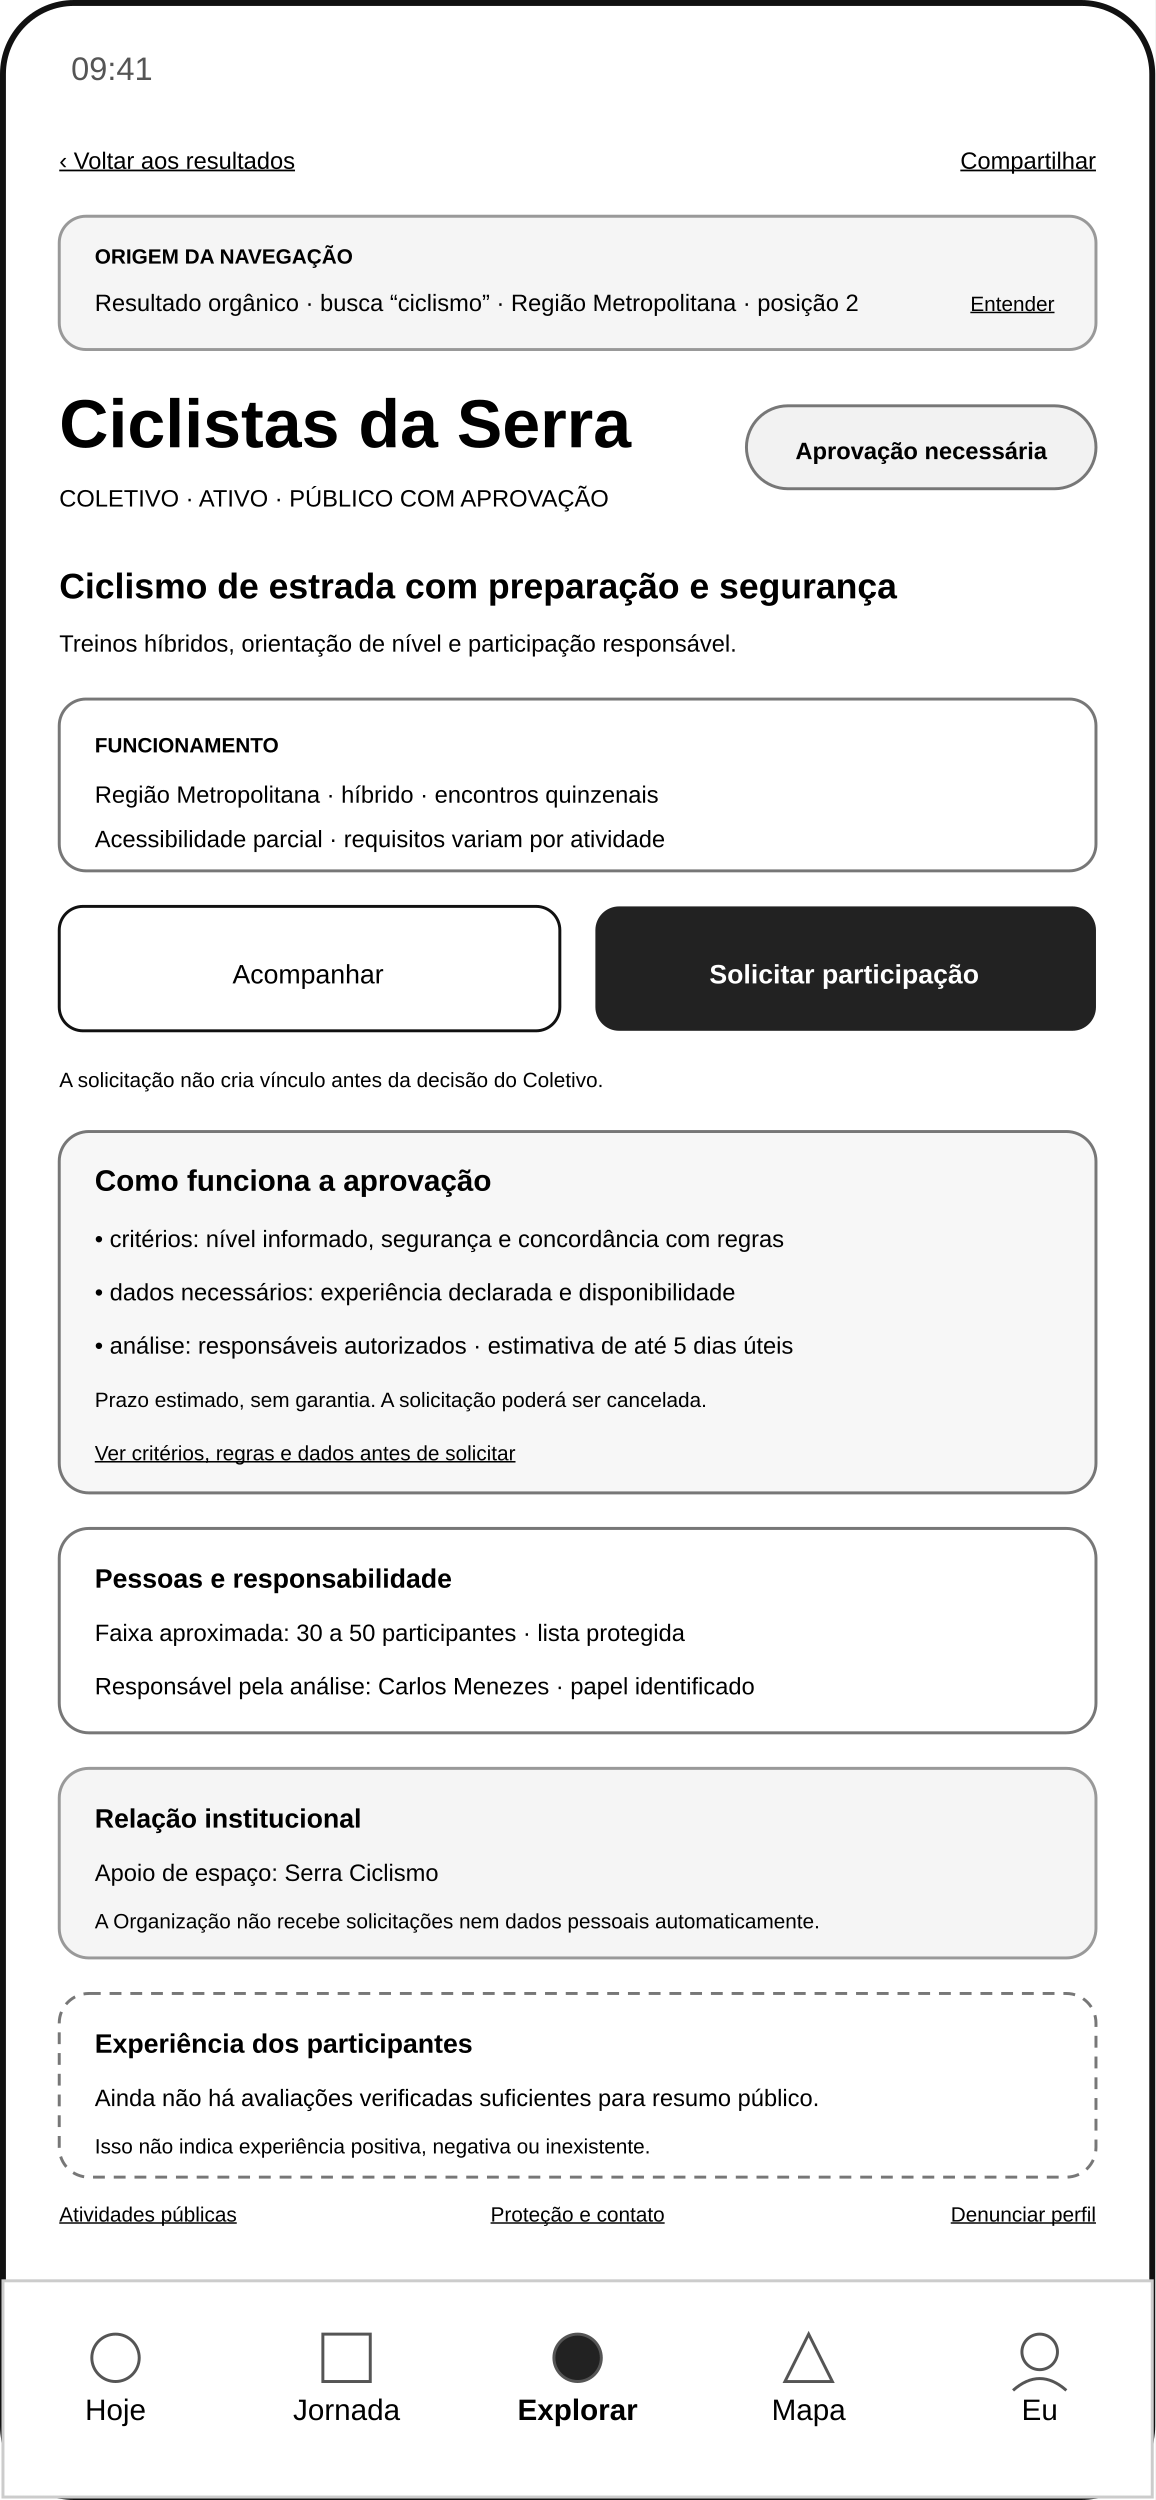
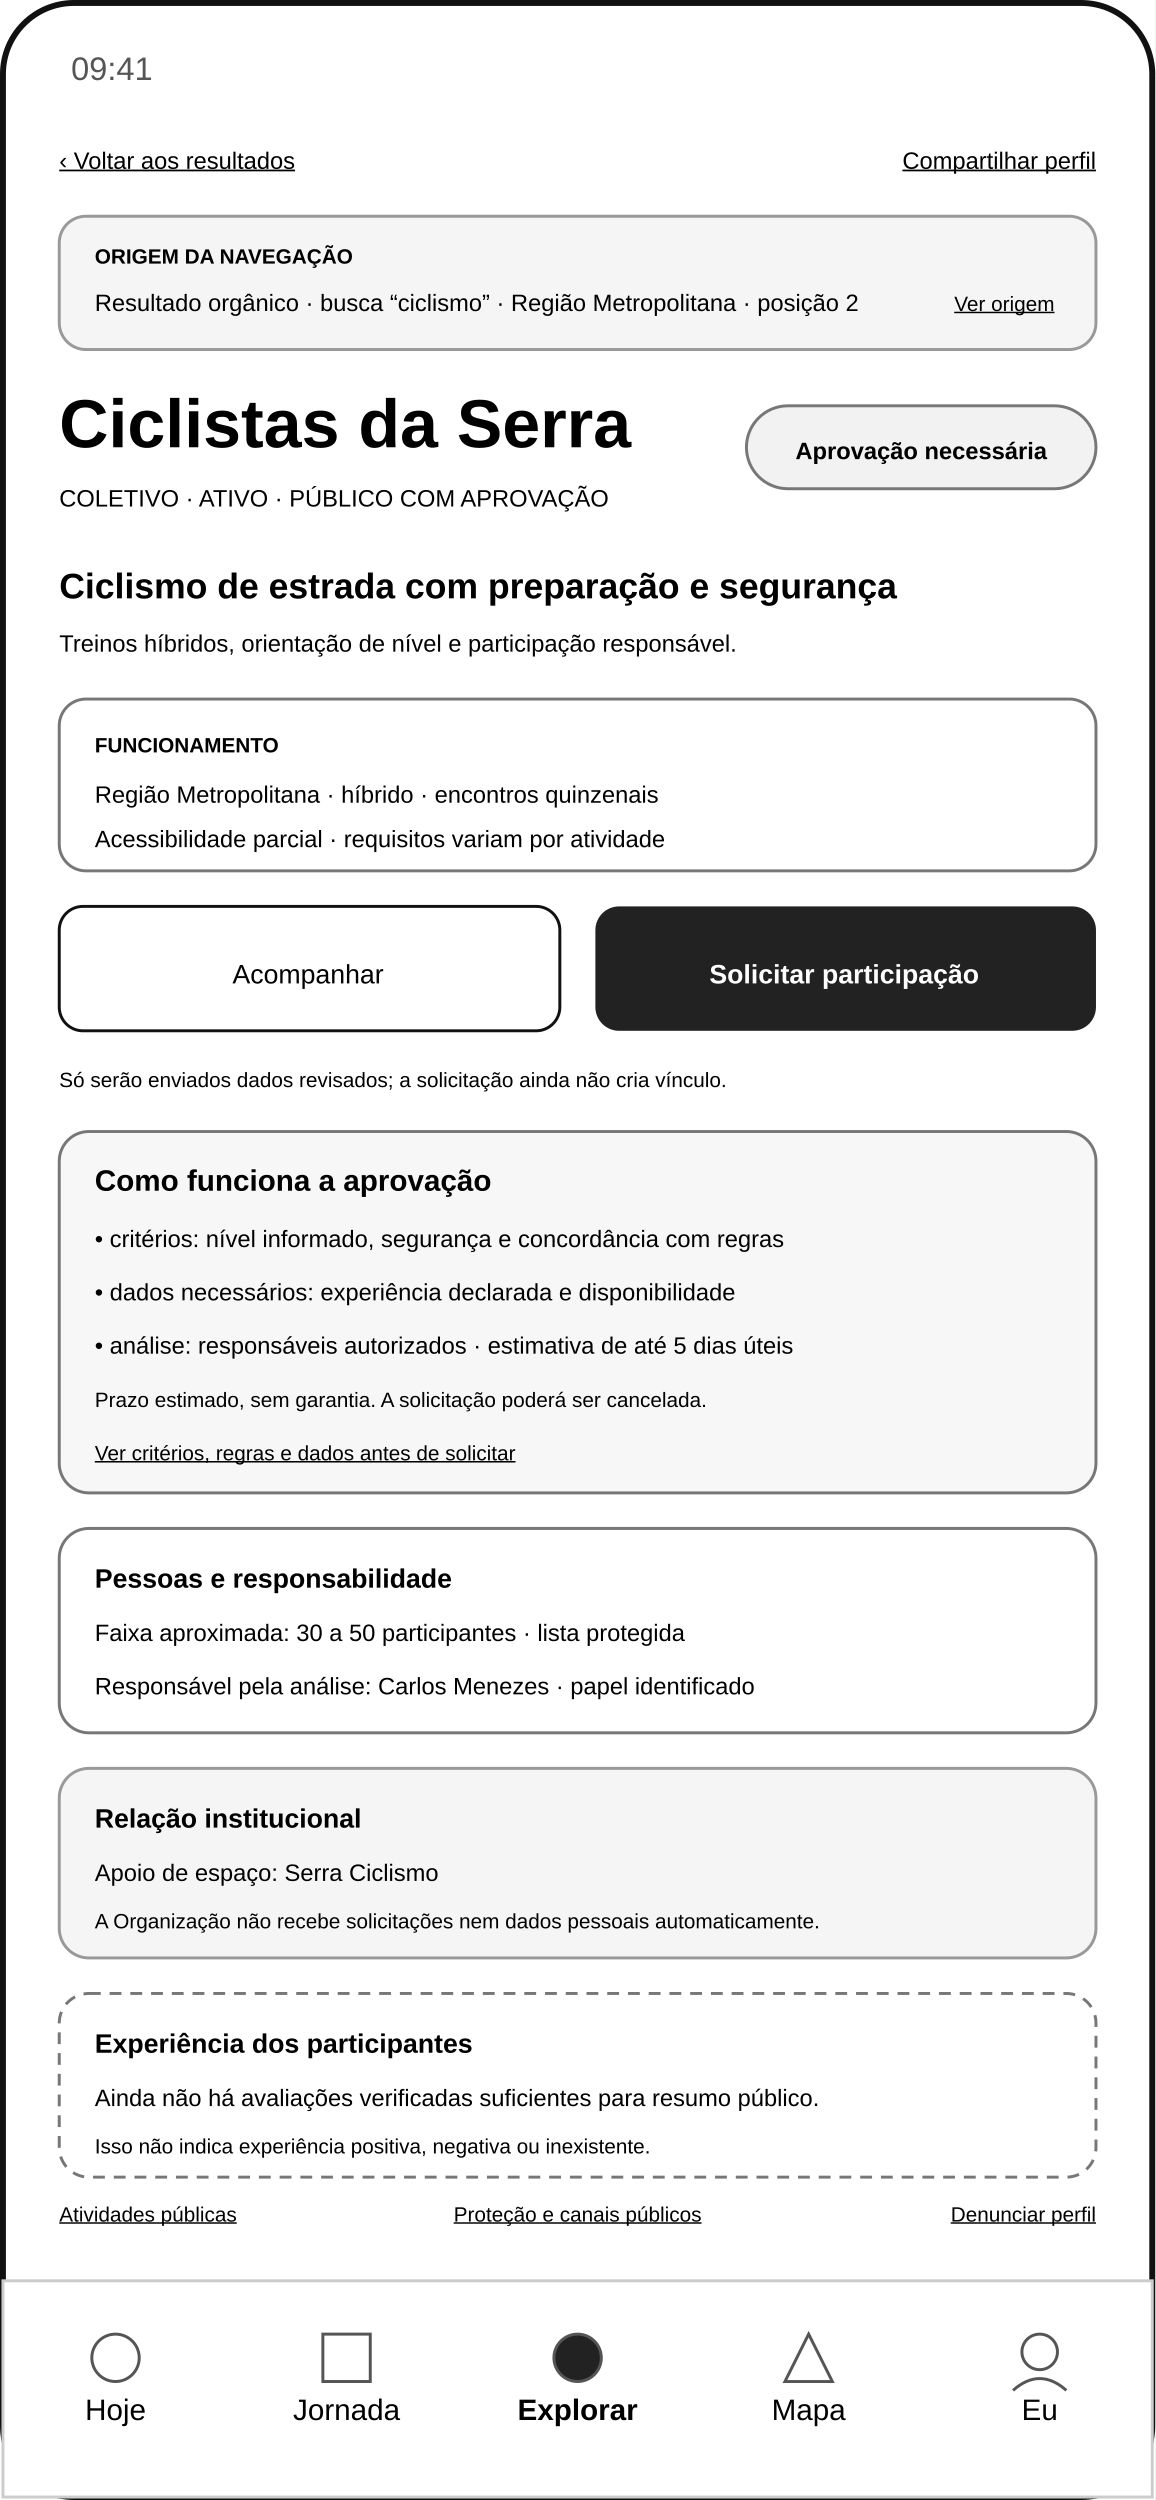
<svg xmlns="http://www.w3.org/2000/svg" width="390" height="844" viewBox="0 0 390 844" role="img" aria-labelledby="title desc">
  <rect width="390" height="844" fill="#ffffff" />
  <rect x="1" y="1" width="388" height="842" rx="24" fill="none" stroke="#111111" stroke-width="2" />
  <text x="24" y="27" font-family="Arial, sans-serif" font-size="11" fill="#555555">09:41</text>
  <text x="20" y="57" font-family="Arial, sans-serif" font-size="8" text-decoration="underline">‹ Voltar aos resultados</text>
-   <text x="370" y="57" text-anchor="end" font-family="Arial, sans-serif" font-size="8" text-decoration="underline">Compartilhar</text>
+   <text x="370" y="57" text-anchor="end" font-family="Arial, sans-serif" font-size="8" text-decoration="underline">Compartilhar perfil</text>
  <rect x="20" y="73" width="350" height="45" rx="9" fill="#f5f5f5" stroke="#999999" />
  <text x="32" y="89" font-family="Arial, sans-serif" font-size="7" font-weight="700">ORIGEM DA NAVEGAÇÃO</text>
  <text x="32" y="105" font-family="Arial, sans-serif" font-size="8">Resultado orgânico · busca “ciclismo” · Região Metropolitana · posição 2</text>
-   <text x="356" y="105" text-anchor="end" font-family="Arial, sans-serif" font-size="7" text-decoration="underline">Entender</text>
+   <text x="356" y="105" text-anchor="end" font-family="Arial, sans-serif" font-size="7" text-decoration="underline">Ver origem</text>
  <text x="20" y="151" font-family="Arial, sans-serif" font-size="23" font-weight="700">Ciclistas da Serra</text>
  <text x="20" y="171" font-family="Arial, sans-serif" font-size="8">COLETIVO · ATIVO · PÚBLICO COM APROVAÇÃO</text>
  <rect x="252" y="137" width="118" height="28" rx="14" fill="#f2f2f2" stroke="#777777" />
  <text x="311" y="155" text-anchor="middle" font-family="Arial, sans-serif" font-size="8" font-weight="700">Aprovação necessária</text>
  <text x="20" y="202" font-family="Arial, sans-serif" font-size="12" font-weight="700">Ciclismo de estrada com preparação e segurança</text>
  <text x="20" y="220" font-family="Arial, sans-serif" font-size="8">Treinos híbridos, orientação de nível e participação responsável.</text>
  <rect x="20" y="236" width="350" height="58" rx="9" fill="#ffffff" stroke="#777777" />
  <text x="32" y="254" font-family="Arial, sans-serif" font-size="7" font-weight="700">FUNCIONAMENTO</text>
  <text x="32" y="271" font-family="Arial, sans-serif" font-size="8">Região Metropolitana · híbrido · encontros quinzenais</text>
  <text x="32" y="286" font-family="Arial, sans-serif" font-size="8">Acessibilidade parcial · requisitos variam por atividade</text>
  <rect x="20" y="306" width="169" height="42" rx="8" fill="#ffffff" stroke="#111111" />
  <text x="104" y="332" text-anchor="middle" font-family="Arial, sans-serif" font-size="9">Acompanhar</text>
  <rect x="201" y="306" width="169" height="42" rx="8" fill="#222222" />
  <text x="285" y="332" text-anchor="middle" font-family="Arial, sans-serif" font-size="9" fill="#ffffff" font-weight="700">Solicitar participação</text>
-   <text x="20" y="367" font-family="Arial, sans-serif" font-size="7">A solicitação não cria vínculo antes da decisão do Coletivo.</text>
+   <text x="20" y="367" font-family="Arial, sans-serif" font-size="7">Só serão enviados dados revisados; a solicitação ainda não cria vínculo.</text>
  <rect x="20" y="382" width="350" height="122" rx="10" fill="#f7f7f7" stroke="#777777" />
  <text x="32" y="402" font-family="Arial, sans-serif" font-size="10" font-weight="700">Como funciona a aprovação</text>
  <text x="32" y="421" font-family="Arial, sans-serif" font-size="8">• critérios: nível informado, segurança e concordância com regras</text>
  <text x="32" y="439" font-family="Arial, sans-serif" font-size="8">• dados necessários: experiência declarada e disponibilidade</text>
  <text x="32" y="457" font-family="Arial, sans-serif" font-size="8">• análise: responsáveis autorizados · estimativa de até 5 dias úteis</text>
  <text x="32" y="475" font-family="Arial, sans-serif" font-size="7">Prazo estimado, sem garantia. A solicitação poderá ser cancelada.</text>
  <text x="32" y="493" font-family="Arial, sans-serif" font-size="7" text-decoration="underline">Ver critérios, regras e dados antes de solicitar</text>
  <rect x="20" y="516" width="350" height="69" rx="10" fill="#ffffff" stroke="#777777" />
  <text x="32" y="536" font-family="Arial, sans-serif" font-size="9" font-weight="700">Pessoas e responsabilidade</text>
  <text x="32" y="554" font-family="Arial, sans-serif" font-size="8">Faixa aproximada: 30 a 50 participantes · lista protegida</text>
  <text x="32" y="572" font-family="Arial, sans-serif" font-size="8">Responsável pela análise: Carlos Menezes · papel identificado</text>
  <rect x="20" y="597" width="350" height="64" rx="10" fill="#f5f5f5" stroke="#999999" />
  <text x="32" y="617" font-family="Arial, sans-serif" font-size="9" font-weight="700">Relação institucional</text>
  <text x="32" y="635" font-family="Arial, sans-serif" font-size="8">Apoio de espaço: Serra Ciclismo</text>
  <text x="32" y="651" font-family="Arial, sans-serif" font-size="7">A Organização não recebe solicitações nem dados pessoais automaticamente.</text>
  <rect x="20" y="673" width="350" height="62" rx="10" fill="#ffffff" stroke="#777777" stroke-dasharray="4 3" />
  <text x="32" y="693" font-family="Arial, sans-serif" font-size="9" font-weight="700">Experiência dos participantes</text>
  <text x="32" y="711" font-family="Arial, sans-serif" font-size="8">Ainda não há avaliações verificadas suficientes para resumo público.</text>
  <text x="32" y="727" font-family="Arial, sans-serif" font-size="7">Isso não indica experiência positiva, negativa ou inexistente.</text>
  <text x="20" y="750" font-family="Arial, sans-serif" font-size="7" text-decoration="underline">Atividades públicas</text>
-   <text x="195" y="750" text-anchor="middle" font-family="Arial, sans-serif" font-size="7" text-decoration="underline">Proteção e contato</text>
+   <text x="195" y="750" text-anchor="middle" font-family="Arial, sans-serif" font-size="7" text-decoration="underline">Proteção e canais públicos</text>
  <text x="370" y="750" text-anchor="end" font-family="Arial, sans-serif" font-size="7" text-decoration="underline">Denunciar perfil</text>
  <rect x="1" y="770" width="388" height="73" fill="#ffffff" stroke="#cccccc" />
  <g font-family="Arial, sans-serif" font-size="10" text-anchor="middle">
    <text x="39" y="817">Hoje</text>
    <text x="117" y="817">Jornada</text>
    <text x="195" y="817" font-weight="700">Explorar</text>
    <text x="273" y="817">Mapa</text>
    <text x="351" y="817">Eu</text>
  </g>
  <g fill="none" stroke="#555555">
    <circle cx="39" cy="796" r="8" />
    <rect x="109" y="788" width="16" height="16" />
    <circle cx="195" cy="796" r="8" fill="#222222" />
    <path d="M265 804 L273 788 L281 804 Z" />
    <circle cx="351" cy="794" r="6" />
    <path d="M342 807 Q351 799 360 807" />
  </g>
</svg>
